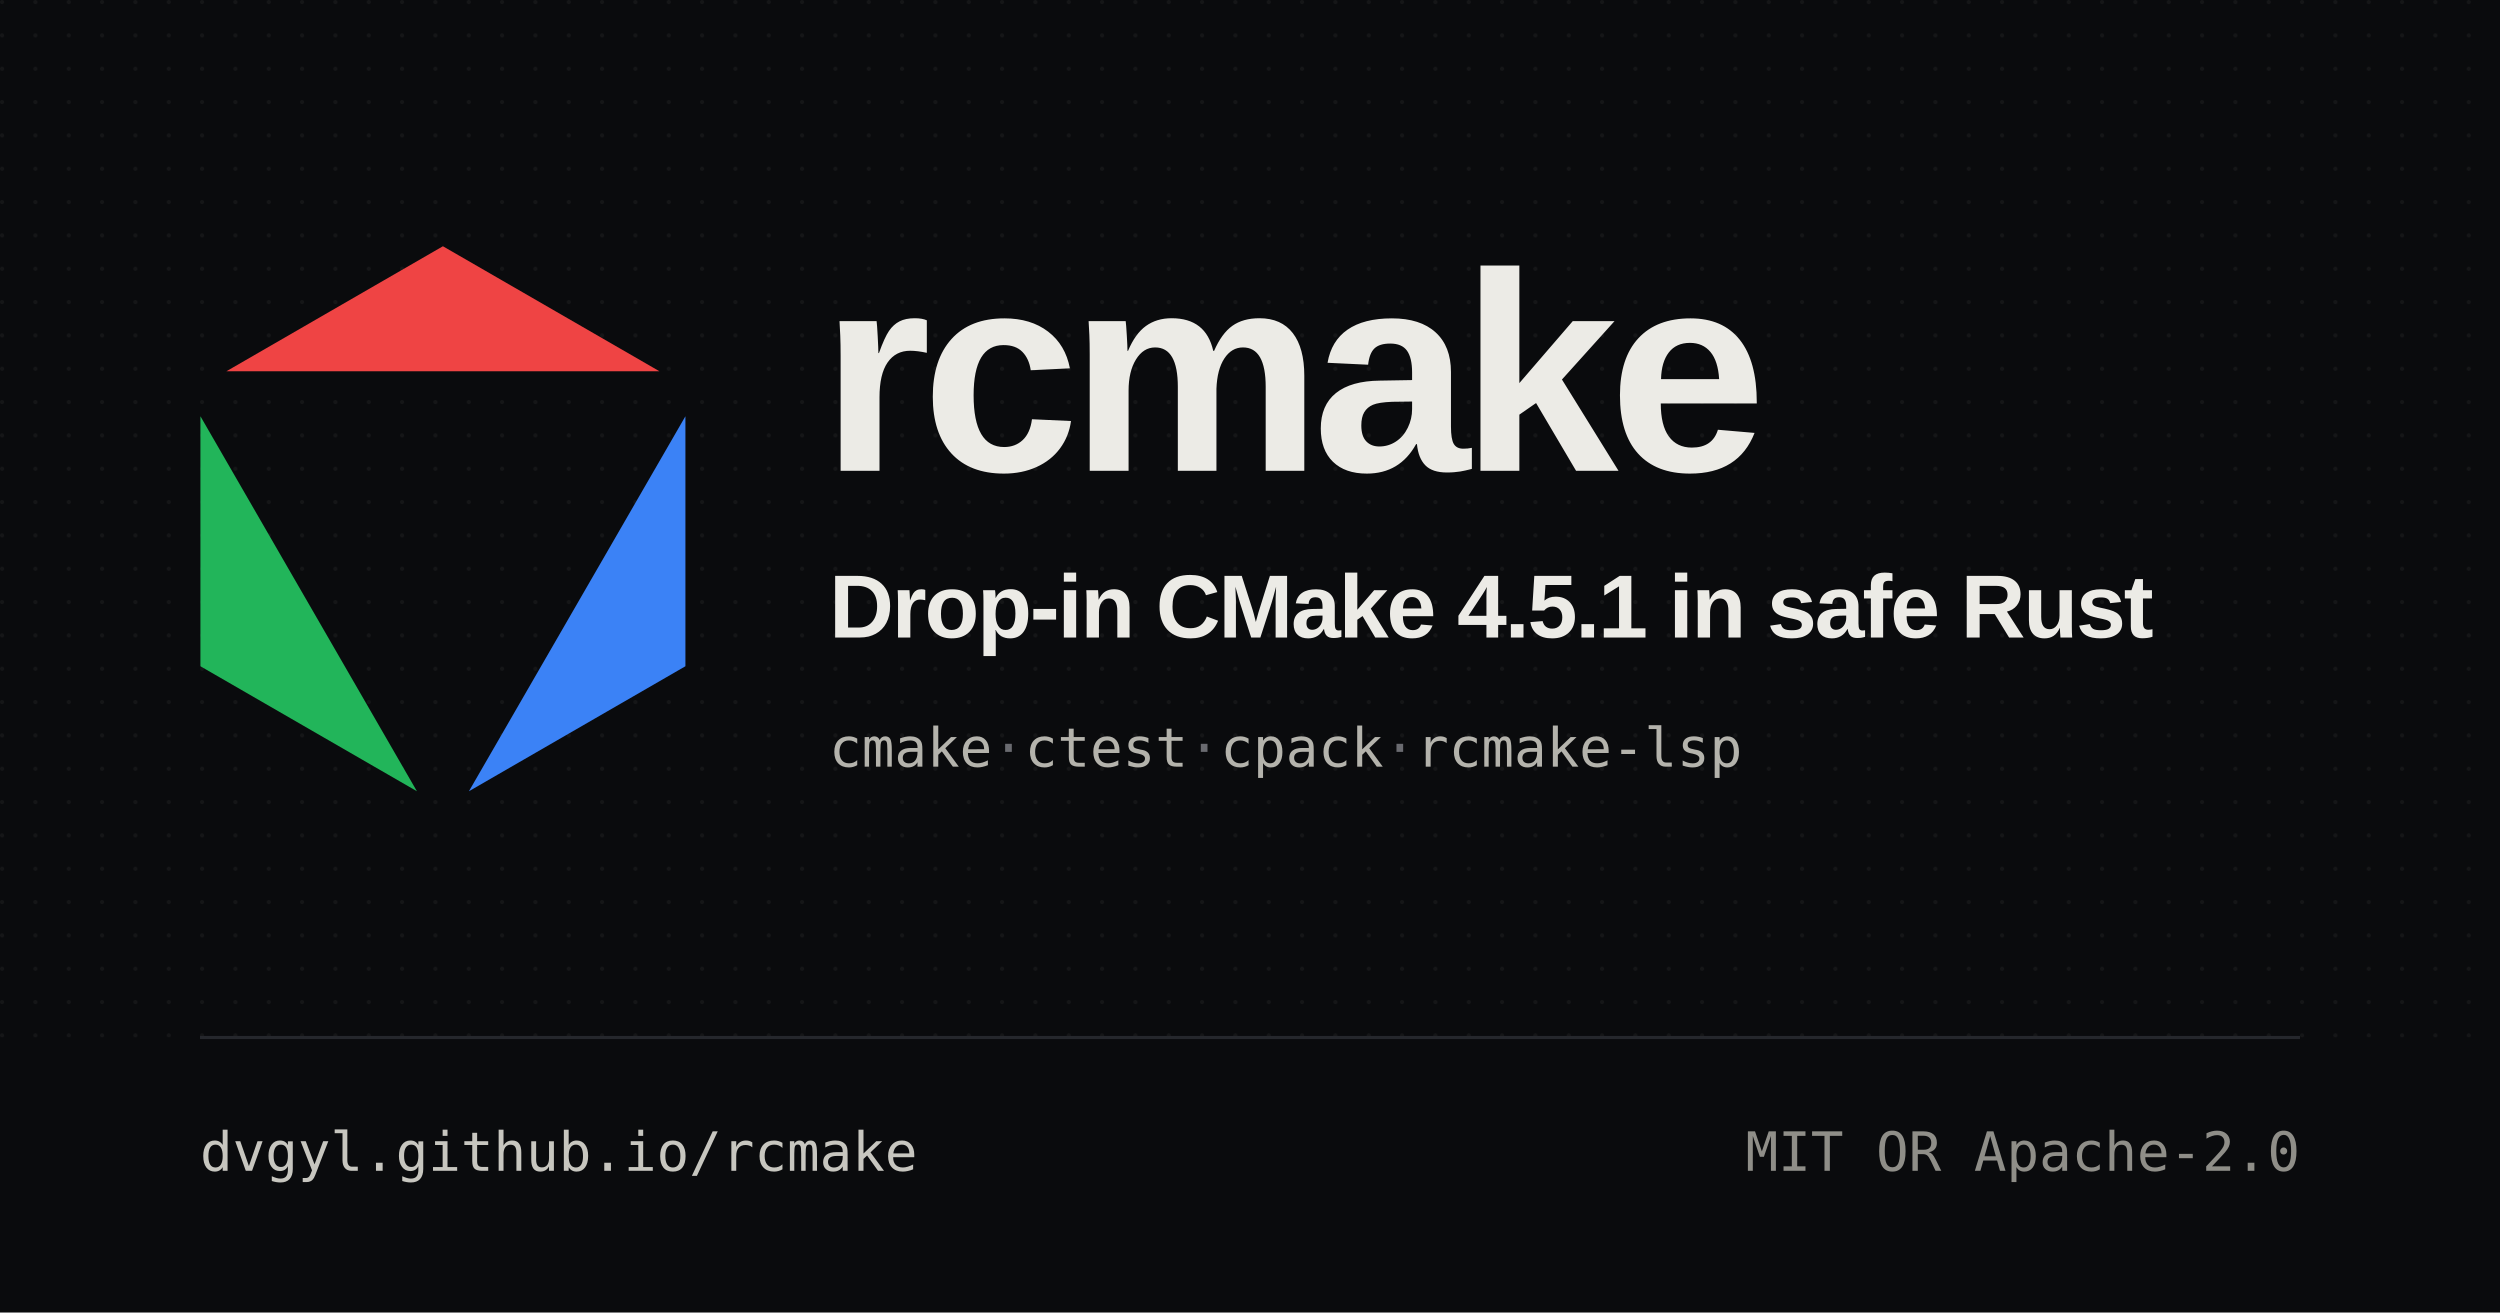
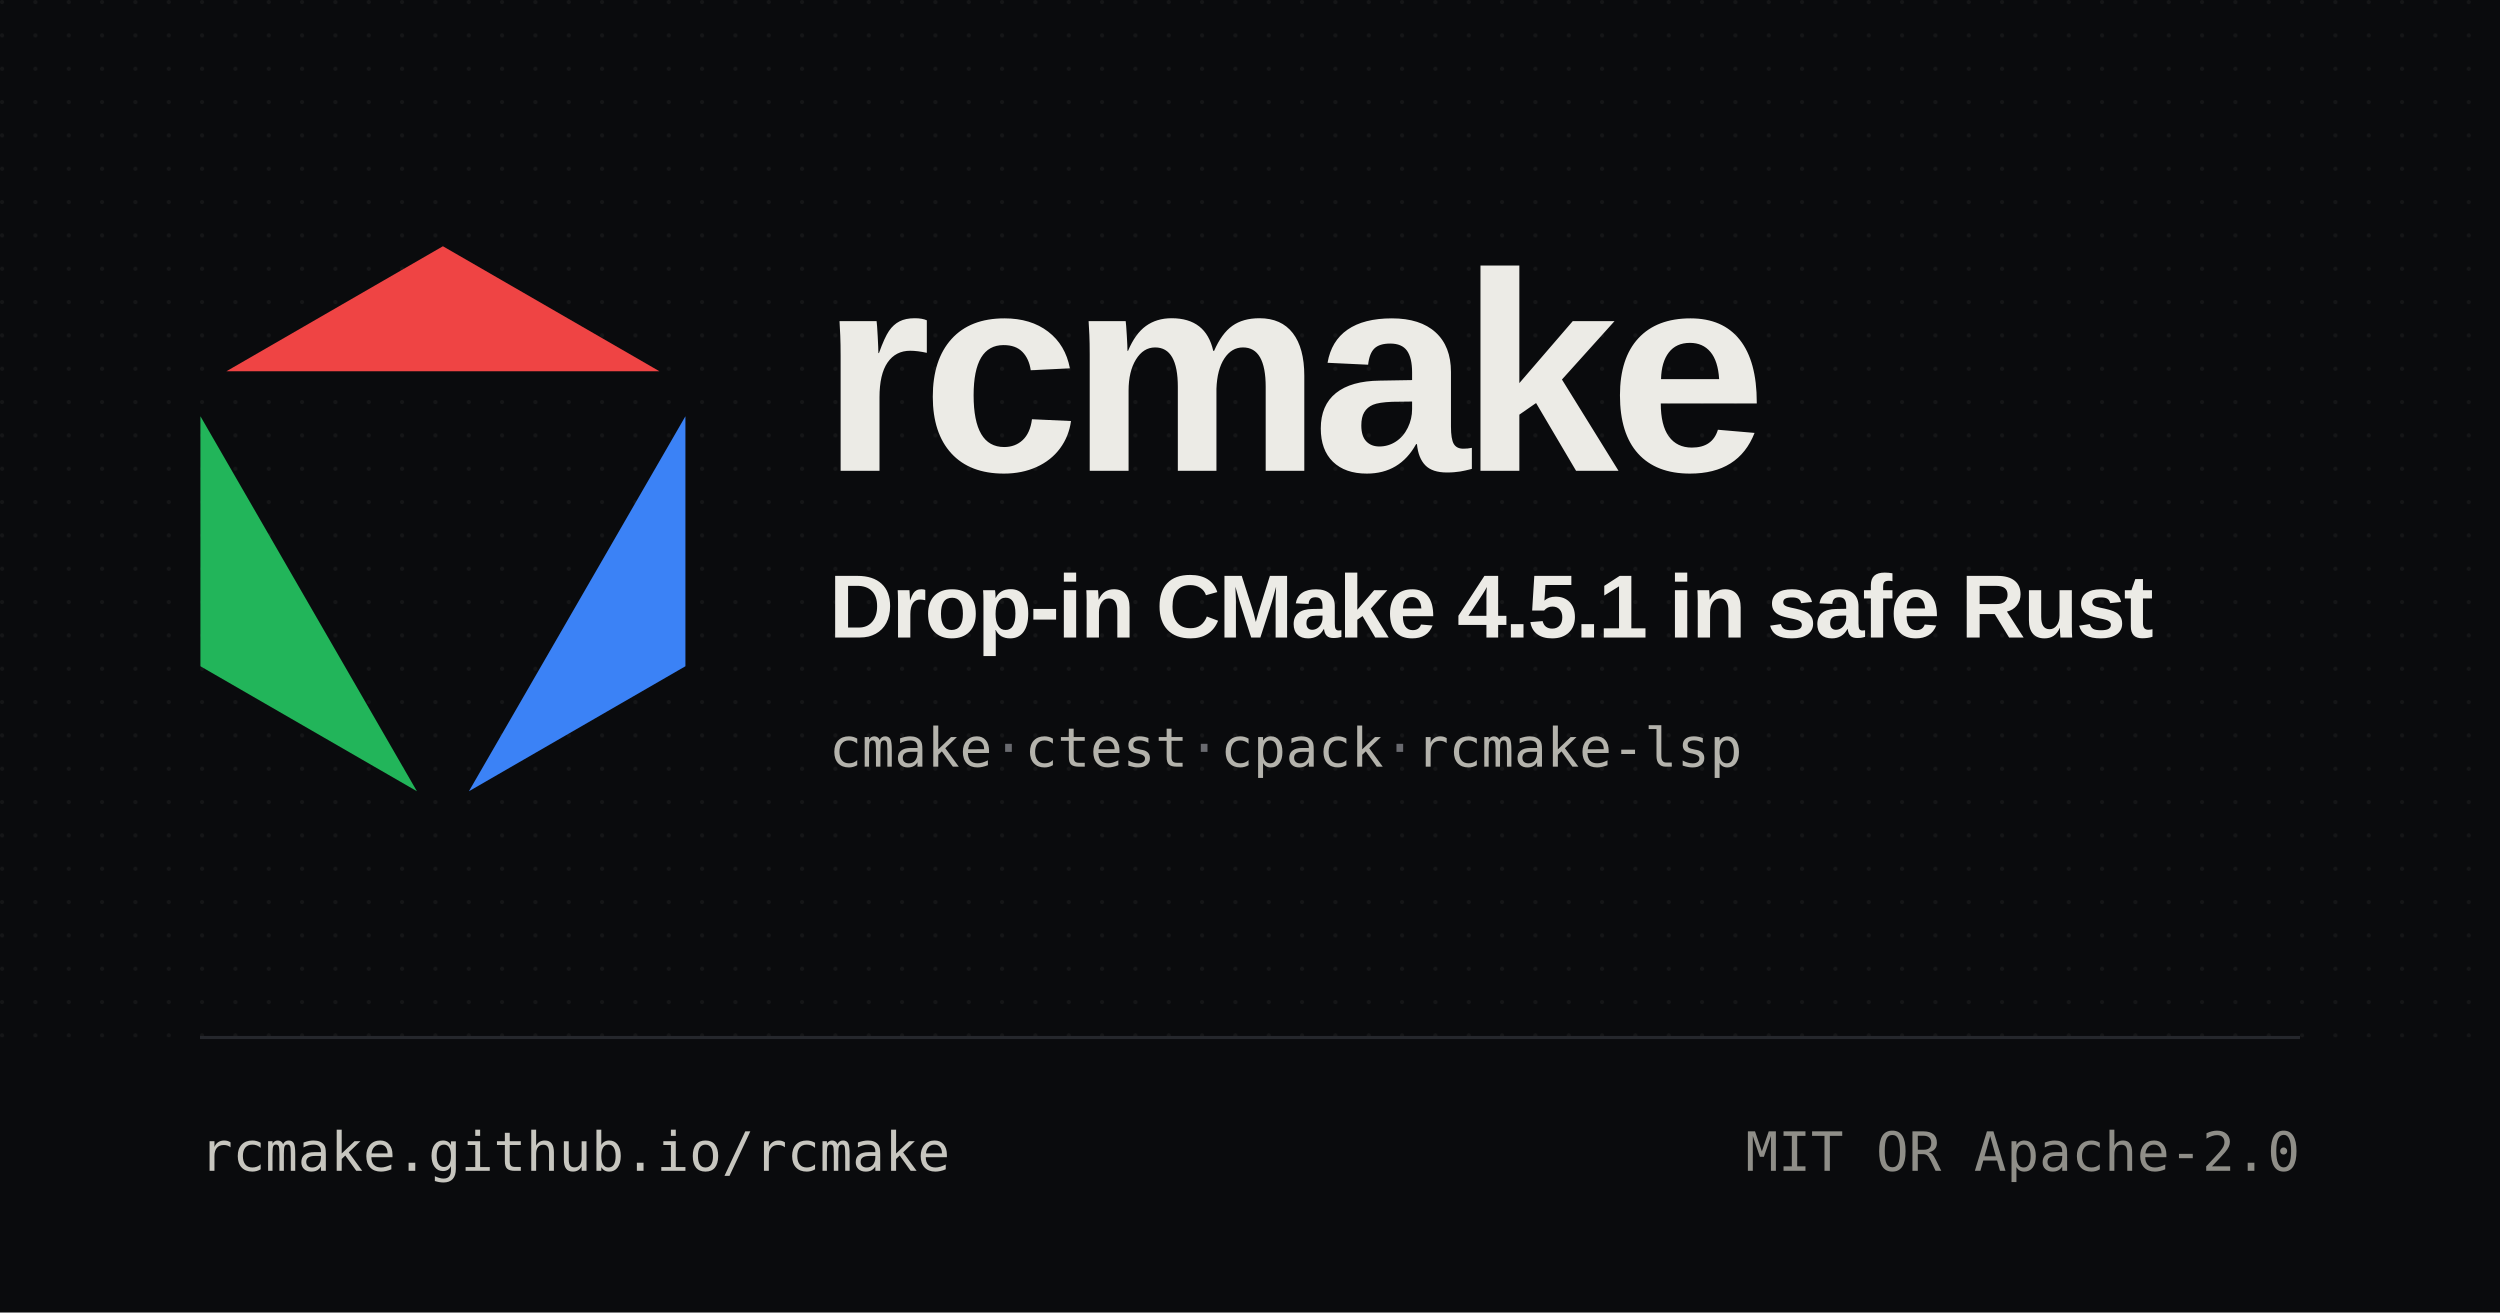
- <svg xmlns="http://www.w3.org/2000/svg" viewBox="0 0 1200 630" width="1200" height="630" role="img" aria-label="rcmake: Drop-in CMake 4.5.1 in safe Rust (cmake, ctest, cpack, rcmake-lsp)">
+ <svg xmlns="http://www.w3.org/2000/svg" viewBox="0 0 1200 630" width="1200" height="630" role="img" aria-label="rcmake, drop-in CMake 4.5.1 in safe Rust with cmake, ctest, cpack, and rcmake-lsp">
  <defs>
    <pattern id="bench-dots" width="16" height="16" patternUnits="userSpaceOnUse">
      <circle cx="1" cy="1" r="1" fill="#ffffff" fill-opacity="0.045" />
    </pattern>
  </defs>
  <rect width="1200" height="630" fill="#0a0b0d" />
  <rect width="1200" height="498" fill="url(#bench-dots)" />
  <g transform="translate(59 99) scale(2.40)">
    <polygon points="64,8 20.70,33 107.30,33" fill="#EF4444" />
    <polygon points="15.50,42 15.50,92 58.80,117" fill="#22B55A" />
    <polygon points="112.50,42 112.50,92 69.20,117" fill="#3B82F6" />
  </g>
  <text x="394" y="226" fill="#ecebe6" font-family="-apple-system, BlinkMacSystemFont, 'SF Pro Display', 'Segoe UI', 'Helvetica Neue', Arial, sans-serif" font-size="136" font-weight="700" letter-spacing="-4.5">rcmake</text>
  <text x="398" y="306" fill="#ecebe6" font-family="-apple-system, BlinkMacSystemFont, 'SF Pro Display', 'Segoe UI', 'Helvetica Neue', Arial, sans-serif" font-size="43" font-weight="600" letter-spacing="-1">Drop-in CMake 4.5.1 in safe Rust</text>
  <text x="398" y="368" fill="#b4b3ac" font-family="ui-monospace, 'SF Mono', 'JetBrains Mono', Menlo, Consolas, monospace" font-size="26" font-weight="500">cmake<tspan fill="#6a6b70"> · </tspan>ctest<tspan fill="#6a6b70"> · </tspan>cpack<tspan fill="#6a6b70"> · </tspan>rcmake-lsp</text>
  <line x1="96" y1="498" x2="1104" y2="498" stroke="#25272c" stroke-width="1.5" />
-   <text x="96" y="562" fill="#c7c6bf" font-family="ui-monospace, 'SF Mono', 'JetBrains Mono', Menlo, Consolas, monospace" font-size="26" font-weight="500">dvgyl.github.io/rcmake</text>
+   <text x="96" y="562" fill="#c7c6bf" font-family="ui-monospace, 'SF Mono', 'JetBrains Mono', Menlo, Consolas, monospace" font-size="26" font-weight="500">rcmake.github.io/rcmake</text>
  <text x="1104" y="562" fill="#8f8e88" font-family="ui-monospace, 'SF Mono', 'JetBrains Mono', Menlo, Consolas, monospace" font-size="26" text-anchor="end">MIT OR Apache-2.0</text>
</svg>
